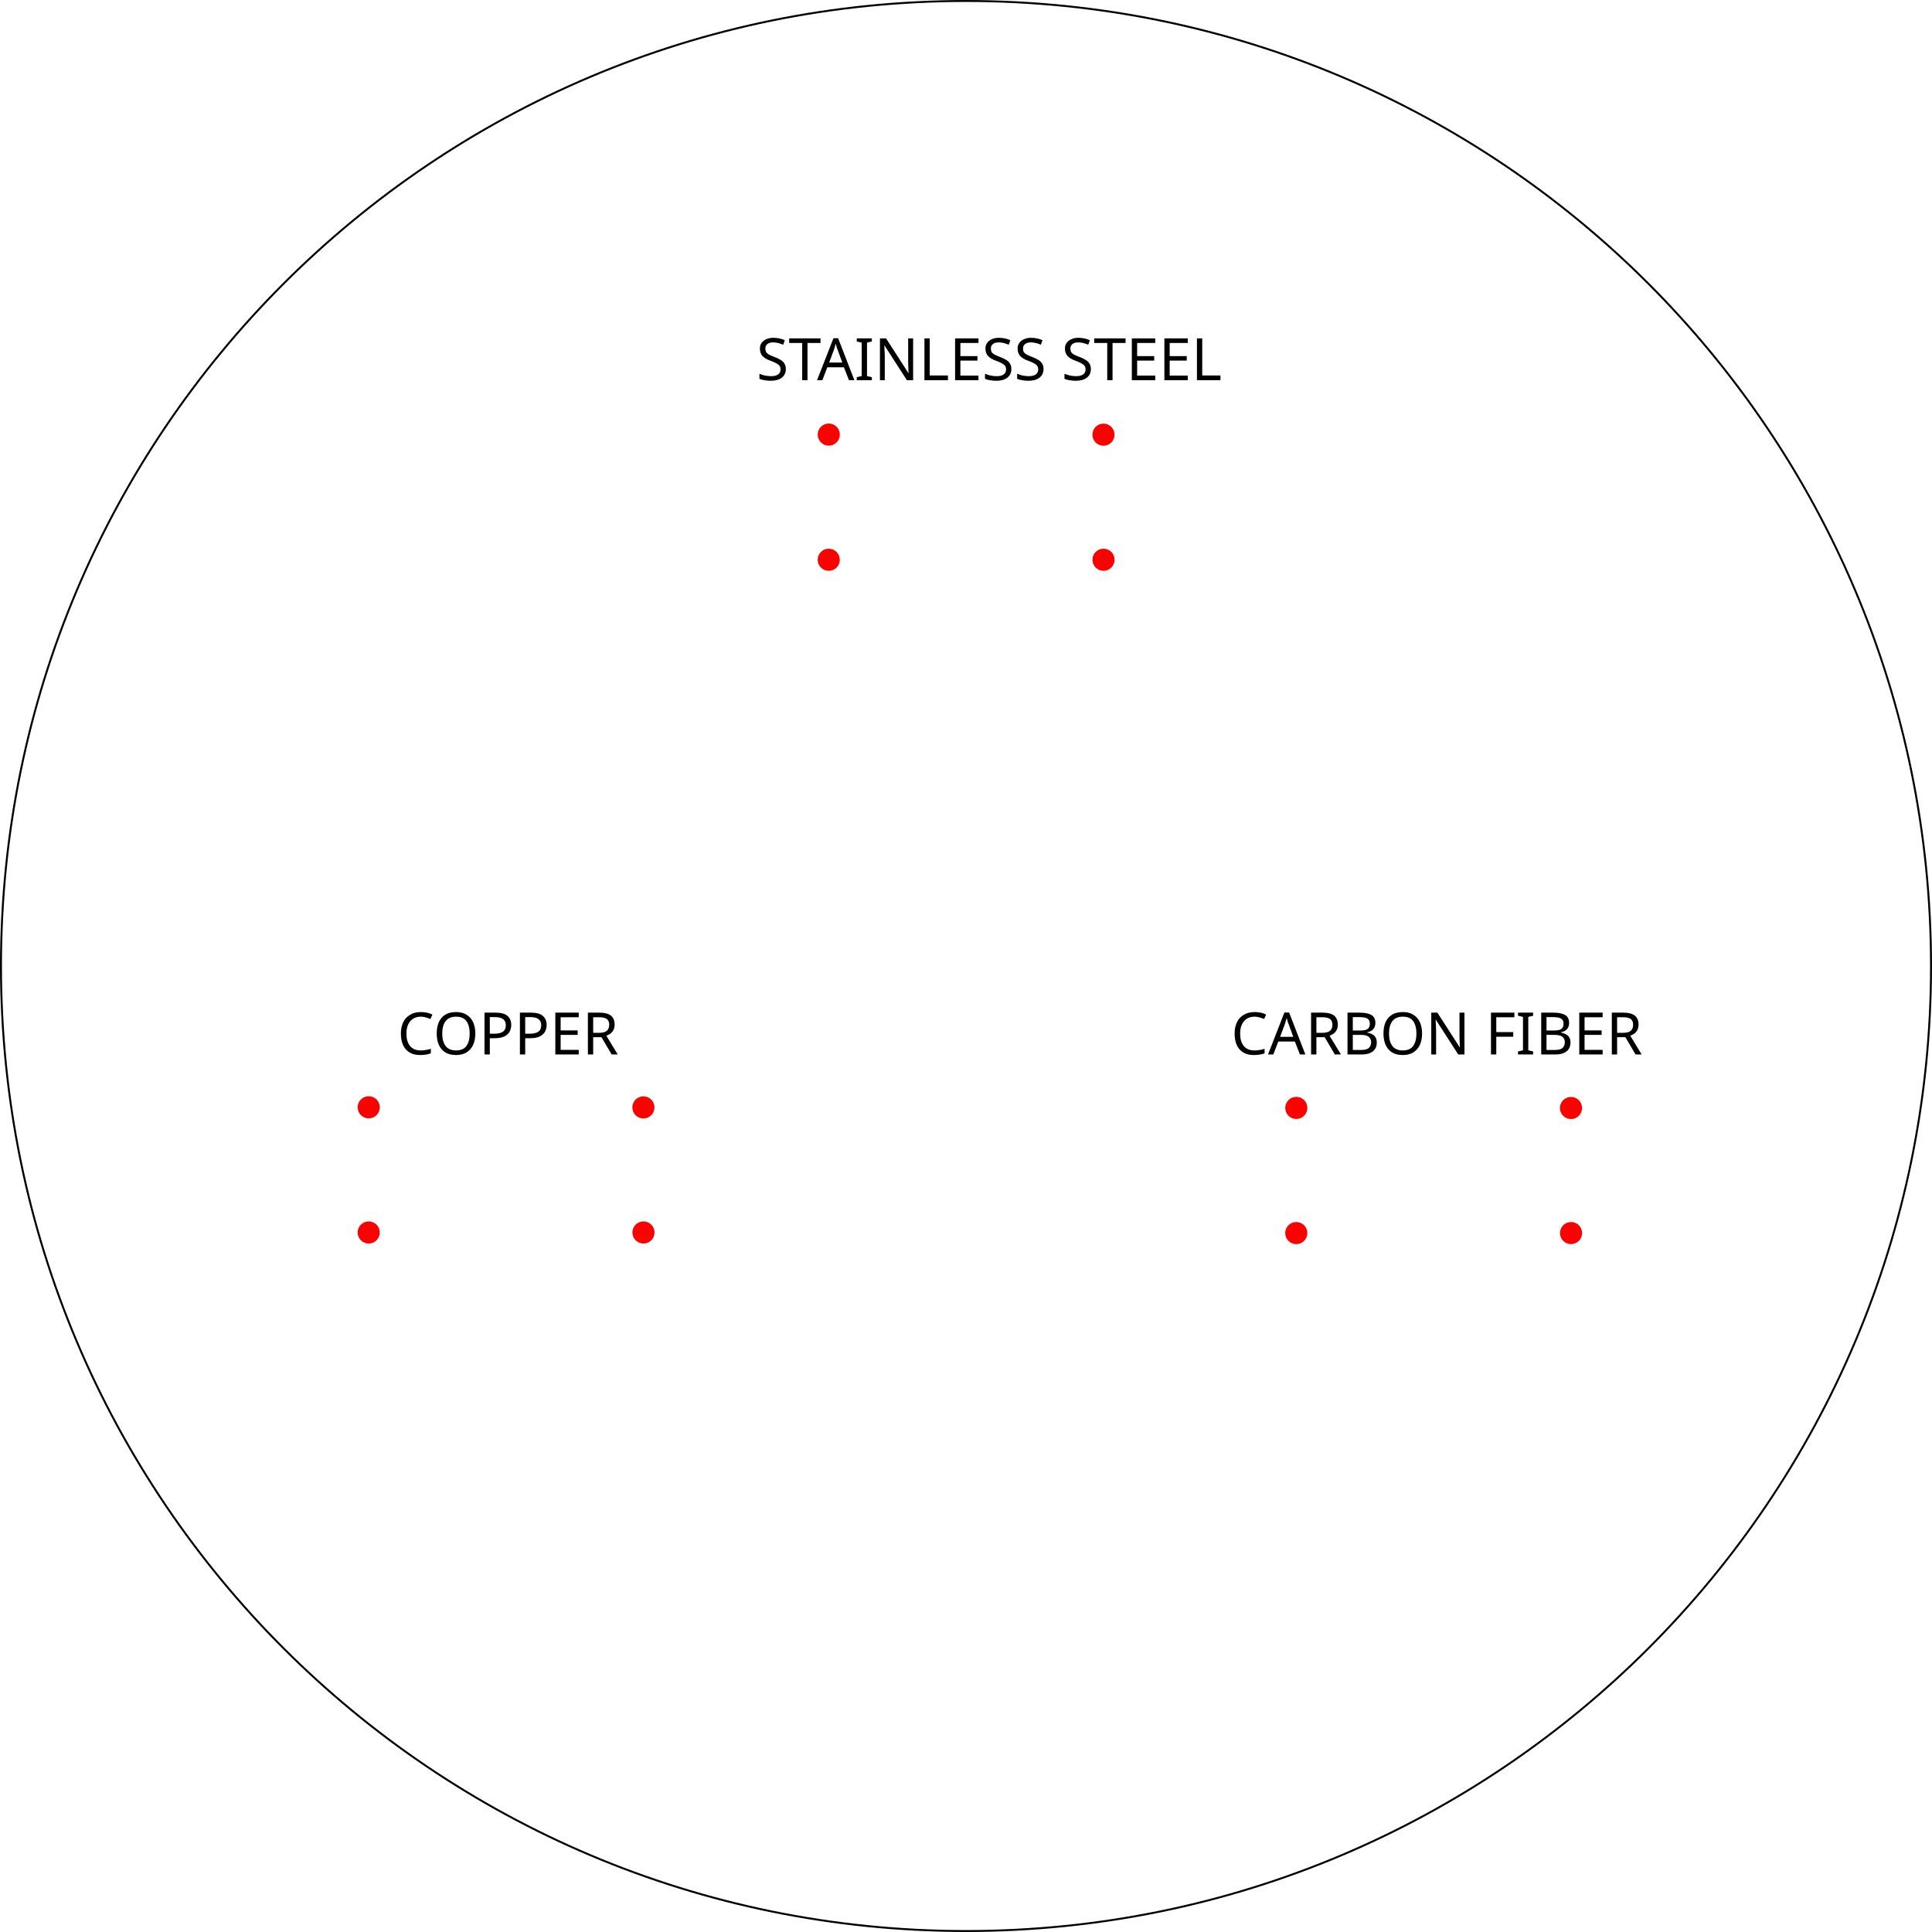
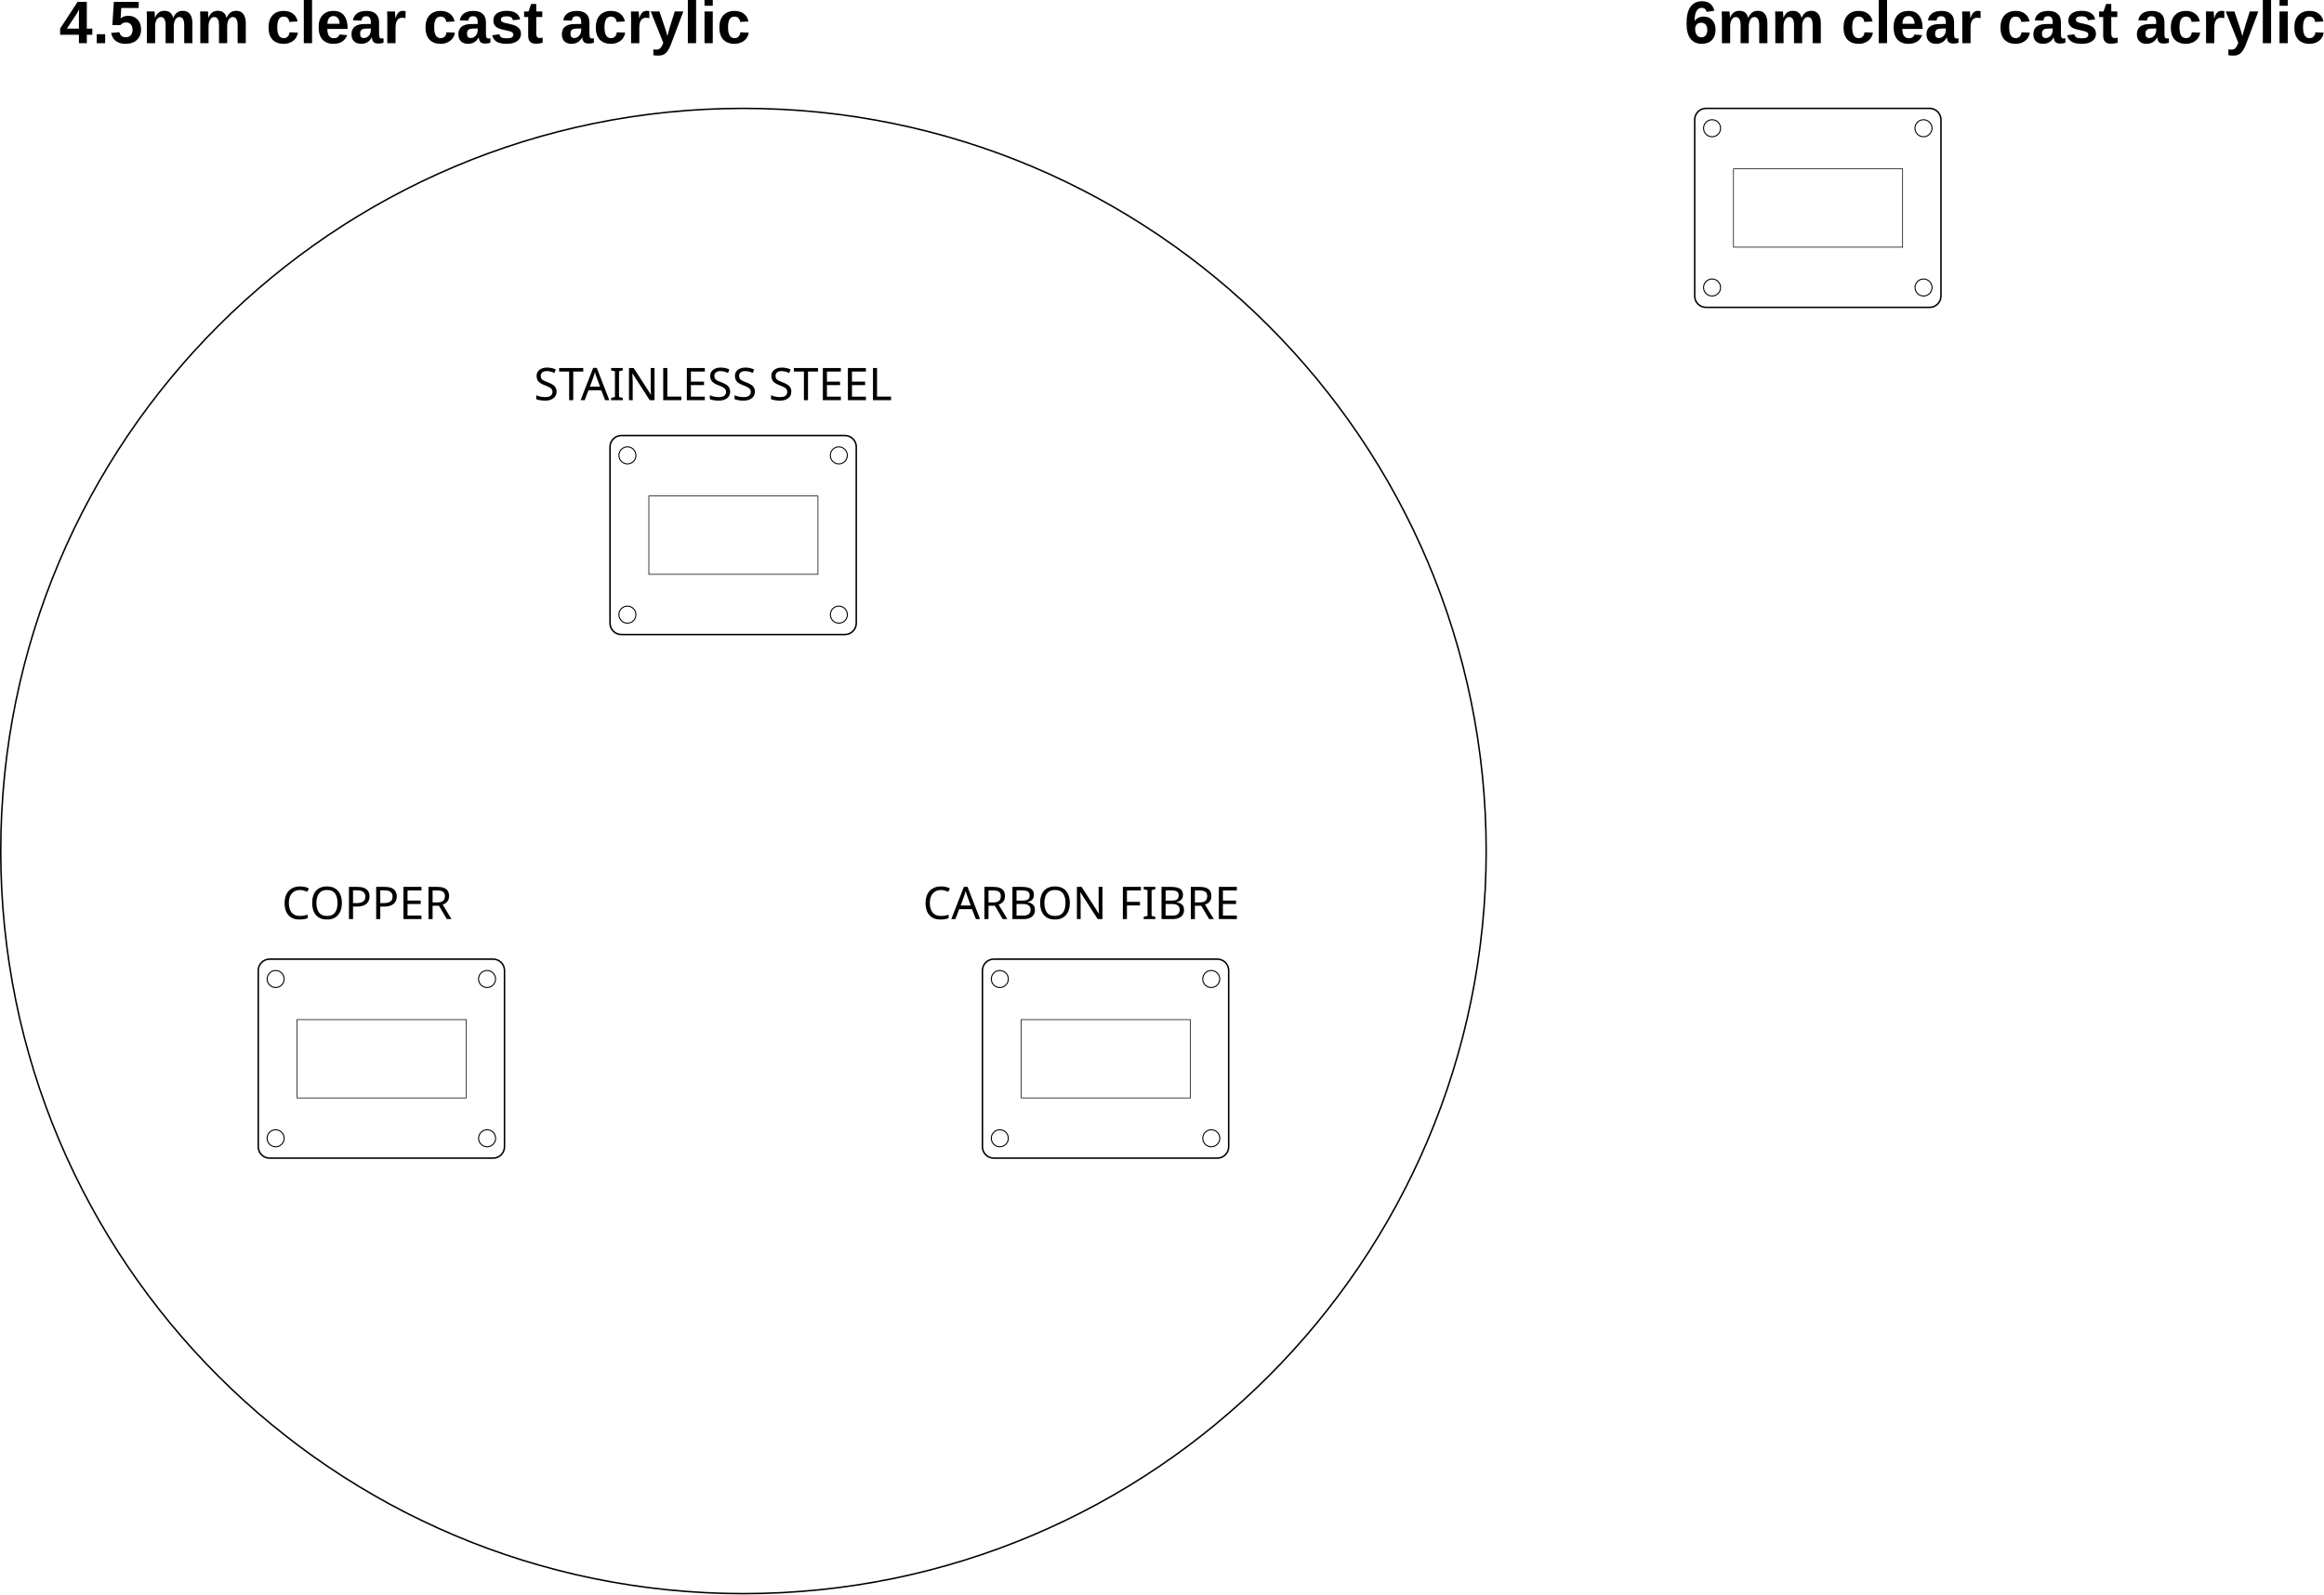
- <svg xmlns="http://www.w3.org/2000/svg" width="262mm" height="262mm" viewBox="0 0 262 262" version="1.1" id="svg8">
+ <svg xmlns="http://www.w3.org/2000/svg" width="409.494mm" height="280.966mm" viewBox="0 0 409.494 280.966" version="1.1" id="svg8">
  <defs id="defs2" />
-   <g id="layer1" transform="translate(-71.06523,18.80849)">
-     <rect style="fill:#999999;fill-opacity:1;stroke:none;stroke-width:0.265;stroke-opacity:1" id="rect833" width="43.39" height="22.764" x="-139.752" y="390.006" rx="0.5" ry="0.5" />
+   <g id="layer1" transform="translate(-71.06523,37.77412)">
    <circle id="path3713" cx="202.065" cy="112.192" style="fill:none;fill-opacity:1;stroke:#000000;stroke-width:0.264;stroke-opacity:1" r="130.868" />
-     <rect y="394.512" x="-132.914" height="13.8" width="29.8" id="rect829" style="fill:#ff0000;fill-opacity:1;stroke:none;stroke-width:0.121;stroke-opacity:1" />
-     <circle style="fill:#ff0000;fill-opacity:1;stroke:none;stroke-width:0.179;stroke-miterlimit:4;stroke-dasharray:none;stroke-opacity:1" id="path4554" cx="-136.686" cy="392.908" r="1.5" />
-     <circle style="fill:#ff0000;fill-opacity:1;stroke:none;stroke-width:0.179;stroke-miterlimit:4;stroke-dasharray:none;stroke-opacity:1" id="path4554-0" cx="-136.69" cy="409.882" r="1.5" />
-     <circle style="fill:#ff0000;fill-opacity:1;stroke:none;stroke-width:0.179;stroke-miterlimit:4;stroke-dasharray:none;stroke-opacity:1" id="path4554-0-8" cx="-99.436" cy="392.921" r="1.5" />
-     <circle style="fill:#ff0000;fill-opacity:1;stroke:none;stroke-width:0.179;stroke-miterlimit:4;stroke-dasharray:none;stroke-opacity:1" id="path4554-0-0" cx="-99.428" cy="409.88" r="1.5" />
-     <circle style="fill:#ff0000;fill-opacity:1;stroke:none;stroke-width:0.179;stroke-miterlimit:4;stroke-dasharray:none;stroke-opacity:1" id="path4554-1" cx="183.456" cy="40.127" r="1.5" />
-     <circle style="fill:#ff0000;fill-opacity:1;stroke:none;stroke-width:0.179;stroke-miterlimit:4;stroke-dasharray:none;stroke-opacity:1" id="path4554-0-6" cx="183.453" cy="57.101" r="1.5" />
-     <circle style="fill:#ff0000;fill-opacity:1;stroke:none;stroke-width:0.179;stroke-miterlimit:4;stroke-dasharray:none;stroke-opacity:1" id="path4554-0-8-1" cx="220.707" cy="40.14" r="1.5" />
-     <circle style="fill:#ff0000;fill-opacity:1;stroke:none;stroke-width:0.179;stroke-miterlimit:4;stroke-dasharray:none;stroke-opacity:1" id="path4554-0-0-1" cx="220.714" cy="57.099" r="1.5" />
-     <circle style="fill:#ff0000;fill-opacity:1;stroke:none;stroke-width:0.179;stroke-miterlimit:4;stroke-dasharray:none;stroke-opacity:1" id="path4554-4" cx="121.068" cy="131.355" r="1.5" />
-     <circle style="fill:#ff0000;fill-opacity:1;stroke:none;stroke-width:0.179;stroke-miterlimit:4;stroke-dasharray:none;stroke-opacity:1" id="path4554-0-5" cx="121.065" cy="148.329" r="1.5" />
-     <circle style="fill:#ff0000;fill-opacity:1;stroke:none;stroke-width:0.179;stroke-miterlimit:4;stroke-dasharray:none;stroke-opacity:1" id="path4554-0-8-0" cx="158.319" cy="131.367" r="1.5" />
-     <circle style="fill:#ff0000;fill-opacity:1;stroke:none;stroke-width:0.179;stroke-miterlimit:4;stroke-dasharray:none;stroke-opacity:1" id="path4554-0-0-16" cx="158.326" cy="148.327" r="1.5" />
-     <circle style="fill:#ff0000;fill-opacity:1;stroke:none;stroke-width:0.179;stroke-miterlimit:4;stroke-dasharray:none;stroke-opacity:1" id="path4554-2" cx="246.858" cy="131.436" r="1.5" />
-     <circle style="fill:#ff0000;fill-opacity:1;stroke:none;stroke-width:0.179;stroke-miterlimit:4;stroke-dasharray:none;stroke-opacity:1" id="path4554-0-4" cx="246.854" cy="148.41" r="1.5" />
-     <circle style="fill:#ff0000;fill-opacity:1;stroke:none;stroke-width:0.179;stroke-miterlimit:4;stroke-dasharray:none;stroke-opacity:1" id="path4554-0-8-7" cx="284.108" cy="131.448" r="1.5" />
-     <circle style="fill:#ff0000;fill-opacity:1;stroke:none;stroke-width:0.179;stroke-miterlimit:4;stroke-dasharray:none;stroke-opacity:1" id="path4554-0-0-9" cx="284.116" cy="148.408" r="1.5" />
+     <g id="g937" transform="translate(0,-6.066185)">
+       <rect ry="2" rx="2" y="-12.61" x="369.673" height="35.067" width="43.39" id="rect833" style="fill:none;fill-opacity:1;stroke:#000000;stroke-width:0.265;stroke-opacity:1" />
+       <rect style="fill:none;fill-opacity:1;stroke:#000000;stroke-width:0.121;stroke-opacity:1" id="rect829" width="29.8" height="13.8" x="376.511" y="-1.952" />
+       <circle r="1.5" cy="-9.11" cx="372.738" id="path4554" style="fill:none;fill-opacity:1;stroke:#000000;stroke-width:0.179;stroke-miterlimit:4;stroke-dasharray:none;stroke-opacity:1" />
+       <circle r="1.5" cy="18.957" cx="372.735" id="path4554-0" style="fill:none;fill-opacity:1;stroke:#000000;stroke-width:0.179;stroke-miterlimit:4;stroke-dasharray:none;stroke-opacity:1" />
+       <circle r="1.5" cy="-9.11" cx="409.989" id="path4554-0-8" style="fill:none;fill-opacity:1;stroke:#000000;stroke-width:0.179;stroke-miterlimit:4;stroke-dasharray:none;stroke-opacity:1" />
+       <circle r="1.5" cy="18.957" cx="409.996" id="path4554-0-0" style="fill:none;fill-opacity:1;stroke:#000000;stroke-width:0.179;stroke-miterlimit:4;stroke-dasharray:none;stroke-opacity:1" />
+     </g>
    <flowRoot xml:space="preserve" id="flowRoot948" style="font-style:normal;font-weight:normal;font-size:40px;line-height:1.25;font-family:sans-serif;letter-spacing:0px;word-spacing:0px;fill:#000000;fill-opacity:1;stroke:none" transform="matrix(0.2645833,0,0,0.2645833,71.06523,-18.80849)">
      <flowRegion id="flowRegion950">
        <rect id="rect952" width="200.95" height="64.715" x="376.241" y="147.065" />
      </flowRegion>
      <flowPara id="flowPara954" />
    </flowRoot>
    <text xml:space="preserve" style="font-style:normal;font-weight:normal;font-size:10.583px;line-height:1.25;font-family:sans-serif;letter-spacing:0px;word-spacing:0px;fill:#000000;fill-opacity:1;stroke:none;stroke-width:0.265" x="173.531" y="26.263" id="text958">
-       <tspan id="tspan956" x="173.531" y="35.919" style="stroke-width:0.265" />
+       <tspan id="tspan956" x="173.531" y="35.627" style="stroke-width:0.265" />
    </text>
-     <text xml:space="preserve" style="font-style:normal;font-variant:normal;font-weight:normal;font-stretch:normal;font-size:5.556px;line-height:1.25;font-family:'Gill Sans MT';-inkscape-font-specification:'Gill Sans MT, Normal';font-variant-ligatures:normal;font-variant-caps:normal;font-variant-numeric:normal;font-feature-settings:normal;text-align:start;letter-spacing:0px;word-spacing:0px;writing-mode:lr-tb;text-anchor:start;fill:#000000;fill-opacity:1;stroke:none;stroke-width:0.265" x="173.65" y="32.748" id="text962">
-       <tspan id="tspan960" x="173.65" y="32.748" style="font-style:normal;font-variant:normal;font-weight:normal;font-stretch:normal;font-size:7.938px;font-family:'Gill Sans MT';-inkscape-font-specification:'Gill Sans MT, Normal';font-variant-ligatures:normal;font-variant-caps:normal;font-variant-numeric:normal;font-feature-settings:normal;text-align:start;writing-mode:lr-tb;text-anchor:start;stroke-width:0.265">STAINLESS STEEL</tspan>
+     <text xml:space="preserve" style="font-style:normal;font-variant:normal;font-weight:normal;font-stretch:normal;font-size:5.556px;line-height:1.25;font-family:'Gill Sans MT';-inkscape-font-specification:'Gill Sans MT, Normal';font-variant-ligatures:normal;font-variant-caps:normal;font-variant-numeric:normal;font-feature-settings:normal;text-align:start;letter-spacing:0px;word-spacing:0px;writing-mode:lr-tb;text-anchor:start;fill:#000000;fill-opacity:1;stroke:none;stroke-width:0.265" x="165.149" y="32.748" id="text962">
+       <tspan id="tspan960" x="165.149" y="32.748" style="font-style:normal;font-variant:normal;font-weight:normal;font-stretch:normal;font-size:7.938px;font-family:'Keep Calm';-inkscape-font-specification:'Keep Calm';font-variant-ligatures:normal;font-variant-caps:normal;font-variant-numeric:normal;font-feature-settings:normal;text-align:start;writing-mode:lr-tb;text-anchor:start;stroke-width:0.265">STAINLESS STEEL</tspan>
    </text>
-     <flowRoot xml:space="preserve" id="flowRoot964" style="fill:black;fill-opacity:1;stroke:none;font-family:'Gill Sans MT';font-style:normal;font-weight:normal;font-size:24px;line-height:1.25;letter-spacing:0px;word-spacing:0px;-inkscape-font-specification:'Gill Sans MT, Normal';font-stretch:normal;font-variant:normal;text-anchor:start;text-align:start;writing-mode:lr;font-variant-ligatures:normal;font-variant-caps:normal;font-variant-numeric:normal;font-feature-settings:normal;">
-       <flowRegion id="flowRegion966" style="-inkscape-font-specification:'Gill Sans MT, Normal';font-family:'Gill Sans MT';font-weight:normal;font-style:normal;font-stretch:normal;font-variant:normal;font-size:24px;text-anchor:start;text-align:start;writing-mode:lr;font-variant-ligatures:normal;font-variant-caps:normal;font-variant-numeric:normal;font-feature-settings:normal;">
-         <rect id="rect968" width="170.848" height="46.753" x="160.546" y="509.825" style="-inkscape-font-specification:'Gill Sans MT, Normal';font-family:'Gill Sans MT';font-weight:normal;font-style:normal;font-stretch:normal;font-variant:normal;font-size:24px;text-anchor:start;text-align:start;writing-mode:lr;font-variant-ligatures:normal;font-variant-caps:normal;font-variant-numeric:normal;font-feature-settings:normal;" />
+     <flowRoot xml:space="preserve" id="flowRoot964" style="font-style:normal;font-variant:normal;font-weight:normal;font-stretch:normal;font-size:24px;line-height:1.25;font-family:'Gill Sans MT';-inkscape-font-specification:'Gill Sans MT, Normal';font-variant-ligatures:normal;font-variant-caps:normal;font-variant-numeric:normal;font-feature-settings:normal;text-align:start;letter-spacing:0px;word-spacing:0px;writing-mode:lr-tb;text-anchor:start;fill:#000000;fill-opacity:1;stroke:none">
+       <flowRegion id="flowRegion966" style="font-style:normal;font-variant:normal;font-weight:normal;font-stretch:normal;font-size:24px;font-family:'Gill Sans MT';-inkscape-font-specification:'Gill Sans MT, Normal';font-variant-ligatures:normal;font-variant-caps:normal;font-variant-numeric:normal;font-feature-settings:normal;text-align:start;writing-mode:lr-tb;text-anchor:start">
+         <rect id="rect968" width="170.848" height="46.753" x="160.546" y="509.825" style="font-style:normal;font-variant:normal;font-weight:normal;font-stretch:normal;font-size:24px;font-family:'Gill Sans MT';-inkscape-font-specification:'Gill Sans MT, Normal';font-variant-ligatures:normal;font-variant-caps:normal;font-variant-numeric:normal;font-feature-settings:normal;text-align:start;writing-mode:lr-tb;text-anchor:start" />
      </flowRegion>
      <flowPara id="flowPara972" />
    </flowRoot>
-     <text xml:space="preserve" style="font-style:normal;font-variant:normal;font-weight:normal;font-stretch:normal;font-size:6.35px;line-height:1.25;font-family:'Gill Sans MT';-inkscape-font-specification:'Gill Sans MT, Normal';font-variant-ligatures:normal;font-variant-caps:normal;font-variant-numeric:normal;font-feature-settings:normal;text-align:start;letter-spacing:0px;word-spacing:0px;writing-mode:lr-tb;text-anchor:start;fill:#000000;fill-opacity:1;stroke:none;stroke-width:0.265" x="124.944" y="124.189" id="text976">
-       <tspan id="tspan974" x="124.944" y="124.189" style="font-style:normal;font-variant:normal;font-weight:normal;font-stretch:normal;font-size:7.938px;font-family:'Gill Sans MT';-inkscape-font-specification:'Gill Sans MT, Normal';font-variant-ligatures:normal;font-variant-caps:normal;font-variant-numeric:normal;font-feature-settings:normal;text-align:start;writing-mode:lr-tb;text-anchor:start;stroke-width:0.265">COPPER</tspan>
+     <text xml:space="preserve" style="font-style:normal;font-variant:normal;font-weight:normal;font-stretch:normal;font-size:6.35px;line-height:1.25;font-family:'Gill Sans MT';-inkscape-font-specification:'Gill Sans MT, Normal';font-variant-ligatures:normal;font-variant-caps:normal;font-variant-numeric:normal;font-feature-settings:normal;text-align:start;letter-spacing:0px;word-spacing:0px;writing-mode:lr-tb;text-anchor:start;fill:#000000;fill-opacity:1;stroke:none;stroke-width:0.265" x="120.725" y="124.189" id="text976">
+       <tspan id="tspan974" x="120.725" y="124.189" style="font-style:normal;font-variant:normal;font-weight:normal;font-stretch:normal;font-size:7.938px;font-family:'Keep Calm';-inkscape-font-specification:'Keep Calm';font-variant-ligatures:normal;font-variant-caps:normal;font-variant-numeric:normal;font-feature-settings:normal;text-align:start;writing-mode:lr-tb;text-anchor:start;stroke-width:0.265">COPPER</tspan>
    </text>
-     <text xml:space="preserve" style="font-style:normal;font-weight:normal;font-size:10.583px;line-height:1.25;font-family:sans-serif;letter-spacing:0px;word-spacing:0px;fill:#000000;fill-opacity:1;stroke:none;stroke-width:0.265" x="238.006" y="124.189" id="text980">
-       <tspan id="tspan978" x="238.006" y="124.189" style="font-style:normal;font-variant:normal;font-weight:normal;font-stretch:normal;font-size:7.938px;font-family:'Gill Sans MT';-inkscape-font-specification:'Gill Sans MT, Normal';font-variant-ligatures:normal;font-variant-caps:normal;font-variant-numeric:normal;font-feature-settings:normal;text-align:start;writing-mode:lr-tb;text-anchor:start;stroke-width:0.265">CARBON FIBER</tspan>
+     <text xml:space="preserve" style="font-style:normal;font-weight:normal;font-size:10.583px;line-height:1.25;font-family:sans-serif;letter-spacing:0px;word-spacing:0px;fill:#000000;fill-opacity:1;stroke:none;stroke-width:0.265" x="233.667" y="124.189" id="text980">
+       <tspan id="tspan978" x="233.667" y="124.189" style="font-style:normal;font-variant:normal;font-weight:normal;font-stretch:normal;font-size:7.938px;font-family:'Keep Calm';-inkscape-font-specification:'Keep Calm';font-variant-ligatures:normal;font-variant-caps:normal;font-variant-numeric:normal;font-feature-settings:normal;text-align:start;writing-mode:lr-tb;text-anchor:start;stroke-width:0.265">CARBON FIBRE</tspan>
+     </text>
+     <rect ry="2" rx="2" y="131.249" x="244.171" height="35.067" width="43.39" id="rect861" style="fill:none;fill-opacity:1;stroke:#000000;stroke-width:0.265;stroke-opacity:1" />
+     <rect style="fill:none;fill-opacity:1;stroke:#000000;stroke-width:0.121;stroke-opacity:1" id="rect863" width="29.8" height="13.8" x="251.01" y="141.907" />
+     <circle r="1.5" cy="134.749" cx="247.237" id="circle865" style="fill:none;fill-opacity:1;stroke:#000000;stroke-width:0.179;stroke-miterlimit:4;stroke-dasharray:none;stroke-opacity:1" />
+     <circle r="1.5" cy="162.816" cx="247.233" id="circle867" style="fill:none;fill-opacity:1;stroke:#000000;stroke-width:0.179;stroke-miterlimit:4;stroke-dasharray:none;stroke-opacity:1" />
+     <circle r="1.5" cy="134.749" cx="284.487" id="circle869" style="fill:none;fill-opacity:1;stroke:#000000;stroke-width:0.179;stroke-miterlimit:4;stroke-dasharray:none;stroke-opacity:1" />
+     <circle r="1.5" cy="162.816" cx="284.495" id="circle871" style="fill:none;fill-opacity:1;stroke:#000000;stroke-width:0.179;stroke-miterlimit:4;stroke-dasharray:none;stroke-opacity:1" />
+     <rect style="fill:none;fill-opacity:1;stroke:#000000;stroke-width:0.265;stroke-opacity:1" id="rect873" width="43.39" height="35.067" x="116.57" y="131.249" rx="2" ry="2" />
+     <rect y="141.907" x="123.408" height="13.8" width="29.8" id="rect875" style="fill:none;fill-opacity:1;stroke:#000000;stroke-width:0.121;stroke-opacity:1" />
+     <circle style="fill:none;fill-opacity:1;stroke:#000000;stroke-width:0.179;stroke-miterlimit:4;stroke-dasharray:none;stroke-opacity:1" id="circle877" cx="119.635" cy="134.749" r="1.5" />
+     <circle style="fill:none;fill-opacity:1;stroke:#000000;stroke-width:0.179;stroke-miterlimit:4;stroke-dasharray:none;stroke-opacity:1" id="circle879" cx="119.632" cy="162.816" r="1.5" />
+     <circle style="fill:none;fill-opacity:1;stroke:#000000;stroke-width:0.179;stroke-miterlimit:4;stroke-dasharray:none;stroke-opacity:1" id="circle881" cx="156.886" cy="134.749" r="1.5" />
+     <circle style="fill:none;fill-opacity:1;stroke:#000000;stroke-width:0.179;stroke-miterlimit:4;stroke-dasharray:none;stroke-opacity:1" id="circle883" cx="156.893" cy="162.816" r="1.5" />
+     <rect ry="2" rx="2" y="38.975" x="178.553" height="35.067" width="43.39" id="rect885" style="fill:none;fill-opacity:1;stroke:#000000;stroke-width:0.265;stroke-opacity:1" />
+     <rect style="fill:none;fill-opacity:1;stroke:#000000;stroke-width:0.121;stroke-opacity:1" id="rect887" width="29.8" height="13.8" x="185.392" y="49.633" />
+     <circle r="1.5" cy="42.475" cx="181.619" id="circle889" style="fill:none;fill-opacity:1;stroke:#000000;stroke-width:0.179;stroke-miterlimit:4;stroke-dasharray:none;stroke-opacity:1" />
+     <circle r="1.5" cy="70.542" cx="181.616" id="circle891" style="fill:none;fill-opacity:1;stroke:#000000;stroke-width:0.179;stroke-miterlimit:4;stroke-dasharray:none;stroke-opacity:1" />
+     <circle r="1.5" cy="42.475" cx="218.869" id="circle893" style="fill:none;fill-opacity:1;stroke:#000000;stroke-width:0.179;stroke-miterlimit:4;stroke-dasharray:none;stroke-opacity:1" />
+     <circle r="1.5" cy="70.542" cx="218.877" id="circle895" style="fill:none;fill-opacity:1;stroke:#000000;stroke-width:0.179;stroke-miterlimit:4;stroke-dasharray:none;stroke-opacity:1" />
+     <text xml:space="preserve" style="font-style:normal;font-variant:normal;font-weight:bold;font-stretch:normal;font-size:10.583px;line-height:1.25;font-family:Arial;-inkscape-font-specification:'Arial Bold';letter-spacing:0px;word-spacing:0px;fill:#000000;fill-opacity:1;stroke:none;stroke-width:0.265" x="367.848" y="-30.167" id="text925">
+       <tspan id="tspan923" x="367.848" y="-30.167" style="stroke-width:0.265">6mm clear cast acrylic</tspan>
+     </text>
+     <text id="text929" y="-30.167" x="81.505" style="font-style:normal;font-variant:normal;font-weight:bold;font-stretch:normal;font-size:10.583px;line-height:1.25;font-family:Arial;-inkscape-font-specification:'Arial Bold';letter-spacing:0px;word-spacing:0px;fill:#000000;fill-opacity:1;stroke:none;stroke-width:0.265" xml:space="preserve">
+       <tspan style="stroke-width:0.265" y="-30.167" x="81.505" id="tspan927">4.5mm clear cast acrylic</tspan>
    </text>
  </g>
</svg>
